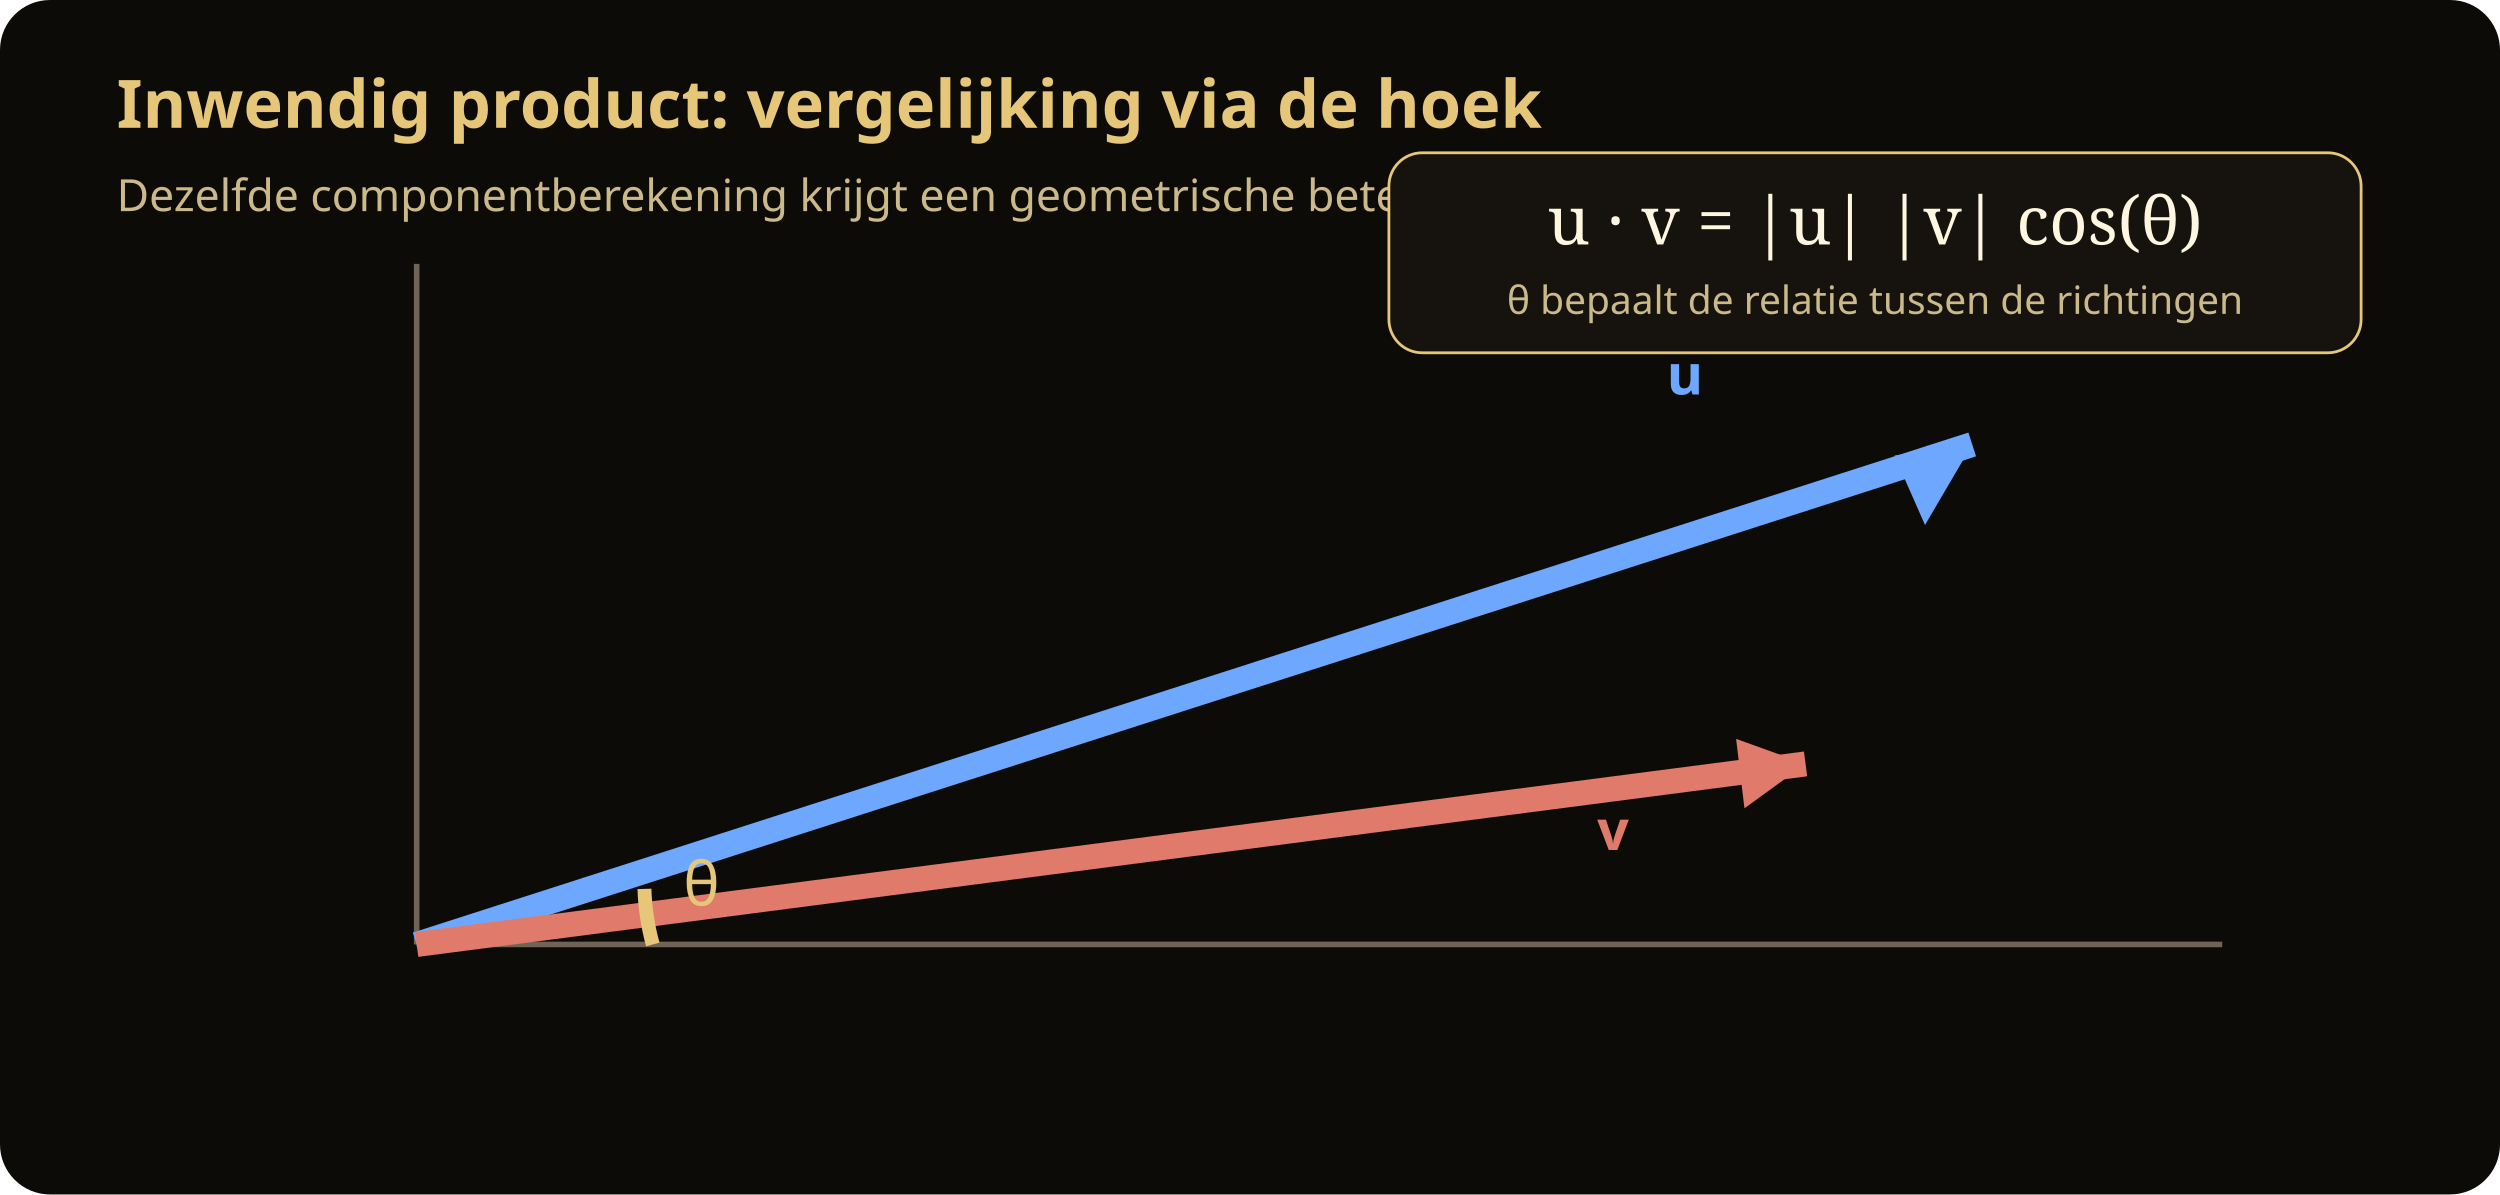
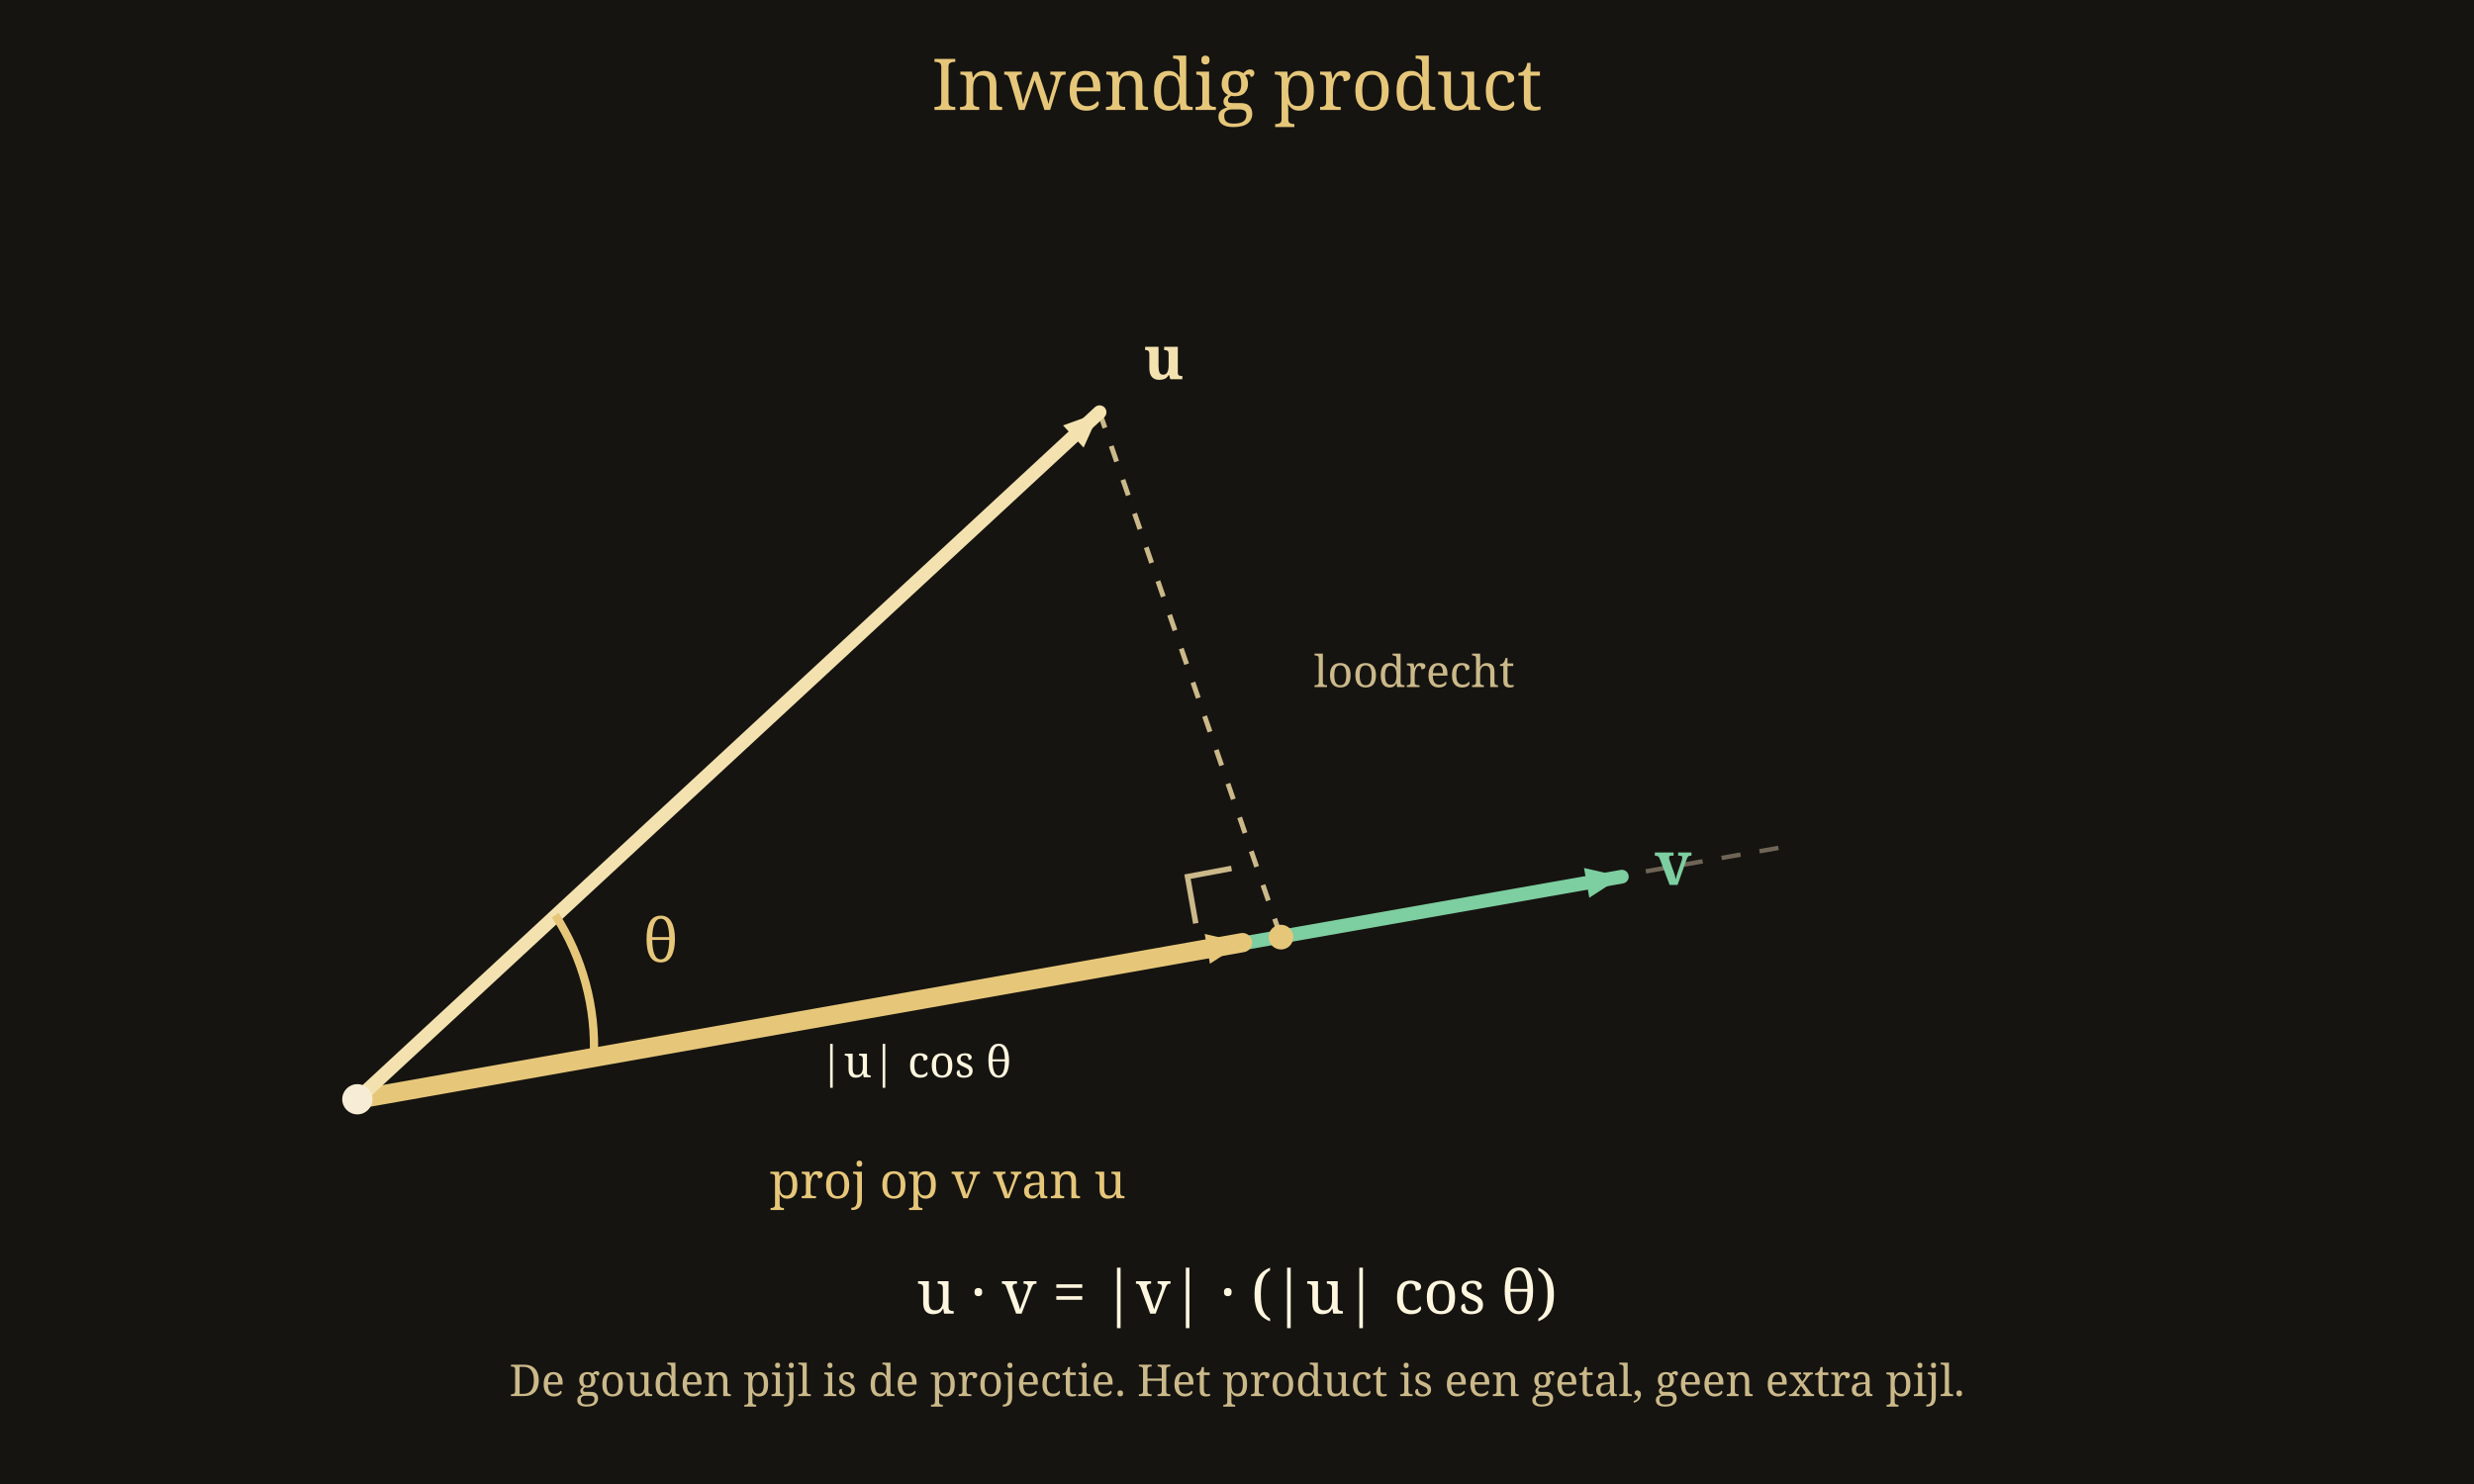
- <svg xmlns="http://www.w3.org/2000/svg" viewBox="0 0 900 430" role="img" aria-labelledby="title desc">
-   <rect width="900" height="430" rx="18" fill="#0d0b08" />
-   <text x="42" y="46" font-family="system-ui, sans-serif" font-size="24" font-weight="700" fill="#e6c77a">Inwendig product: vergelijking via de hoek</text>
-   <text x="42" y="76" font-family="system-ui, sans-serif" font-size="16" fill="#cbb98a">Dezelfde componentberekening krijgt een geometrische betekenis.</text>
-   <g stroke="#6f6557" stroke-width="2">
-     <line x1="150" y1="340" x2="800" y2="340" />
-     <line x1="150" y1="340" x2="150" y2="95" />
+ <svg xmlns="http://www.w3.org/2000/svg" viewBox="0 0 900 540" role="img" aria-labelledby="title desc">
+   <rect width="900" height="540" fill="#161410" />
+   <text x="450" y="40" text-anchor="middle" fill="#e6c77a" font-family="Georgia, serif" font-size="26">Inwendig product</text>
+   <defs>
+     <marker id="mu" markerWidth="14" markerHeight="14" refX="13" refY="6.5" orient="auto" markerUnits="userSpaceOnUse">
+       <polygon points="0,1 13,6.5 0,12" fill="#f3e2b0" />
+     </marker>
+     <marker id="mv" markerWidth="14" markerHeight="14" refX="13" refY="6.5" orient="auto" markerUnits="userSpaceOnUse">
+       <polygon points="0,1 13,6.5 0,12" fill="#7dcea0" />
+     </marker>
+     <marker id="mp" markerWidth="14" markerHeight="14" refX="13" refY="6.5" orient="auto" markerUnits="userSpaceOnUse">
+       <polygon points="0,1 13,6.5 0,12" fill="#e6c77a" />
+     </marker>
+   </defs>
+   <g transform="translate(130,400)">
+     <line x1="0" y1="0" x2="520" y2="-92" stroke="#6f6557" stroke-width="1.6" stroke-dasharray="7 7" />
+     <line x1="0" y1="0" x2="460" y2="-81" stroke="#7dcea0" stroke-width="5" stroke-linecap="round" marker-end="url(#mv)" />
+     <line x1="270" y1="-250" x2="336" y2="-59" stroke="#cbb98a" stroke-width="1.8" stroke-dasharray="6 7" />
+     <path d="M318 -84 L302 -81 L305 -64" fill="none" stroke="#cbb98a" stroke-width="2" />
+     <line x1="0" y1="0" x2="322" y2="-57" stroke="#e6c77a" stroke-width="7" stroke-linecap="round" marker-end="url(#mp)" />
+     <line x1="0" y1="0" x2="270" y2="-250" stroke="#f3e2b0" stroke-width="5" stroke-linecap="round" marker-end="url(#mu)" />
+     <path d="M86 -15 A88 88 0 0 0 72 -67" fill="none" stroke="#e6c77a" stroke-width="3" />
+     <text x="104" y="-50" fill="#e6c77a" font-family="Georgia, serif" font-size="22">θ</text>
+     <circle cx="0" cy="0" r="5.5" fill="#f7edd6" />
+     <circle cx="336" cy="-59" r="4.5" fill="#e6c77a" />
+     <text x="286" y="-262" fill="#f3e2b0" font-family="Georgia, serif" font-size="22" font-weight="700">u</text>
+     <text x="472" y="-78" fill="#7dcea0" font-family="Georgia, serif" font-size="22" font-weight="700">v</text>
+     <text x="150" y="36" fill="#e6c77a" font-family="Georgia, serif" font-size="18">proj op v van u</text>
+     <text x="348" y="-150" fill="#cbb98a" font-family="Georgia, serif" font-size="16">loodrecht</text>
+     <text x="168" y="-8" fill="#fff6df" font-family="Georgia, serif" font-size="16">|u| cos θ</text>
  </g>
-   <line x1="150" y1="340" x2="710" y2="160" stroke="#6ea8fe" stroke-width="9" />
-   <polygon points="710,160 682,164 693,189" fill="#6ea8fe" />
-   <line x1="150" y1="340" x2="650" y2="275" stroke="#e07a6a" stroke-width="9" />
-   <polygon points="650,275 625,266 628,291" fill="#e07a6a" />
-   <path d="M235 340 A85 85 0 0 1 232 320" fill="none" stroke="#e6c77a" stroke-width="5" />
-   <text x="246" y="326" font-family="system-ui, sans-serif" font-size="22" fill="#e6c77a">θ</text>
-   <text x="600" y="142" font-family="system-ui, sans-serif" font-size="20" font-weight="700" fill="#6ea8fe">u</text>
-   <text x="575" y="306" font-family="system-ui, sans-serif" font-size="20" font-weight="700" fill="#e07a6a">v</text>
-   <rect x="500" y="55" width="350" height="72" rx="12" fill="#16130e" stroke="#e6c77a" />
-   <text x="675" y="88" text-anchor="middle" font-family="serif" font-size="24" fill="#fff6df">u · v = |u| |v| cos(θ)</text>
-   <text x="675" y="113" text-anchor="middle" font-family="system-ui, sans-serif" font-size="14" fill="#cbb98a">θ bepaalt de relatie tussen de richtingen</text>
+   <text x="450" y="478" text-anchor="middle" fill="#fff6df" font-family="Georgia, serif" font-size="22">u · v = |v| · (|u| cos θ)</text>
+   <text x="450" y="508" text-anchor="middle" fill="#cbb98a" font-family="Georgia, serif" font-size="16">De gouden pijl is de projectie. Het product is een getal, geen extra pijl.</text>
</svg>
